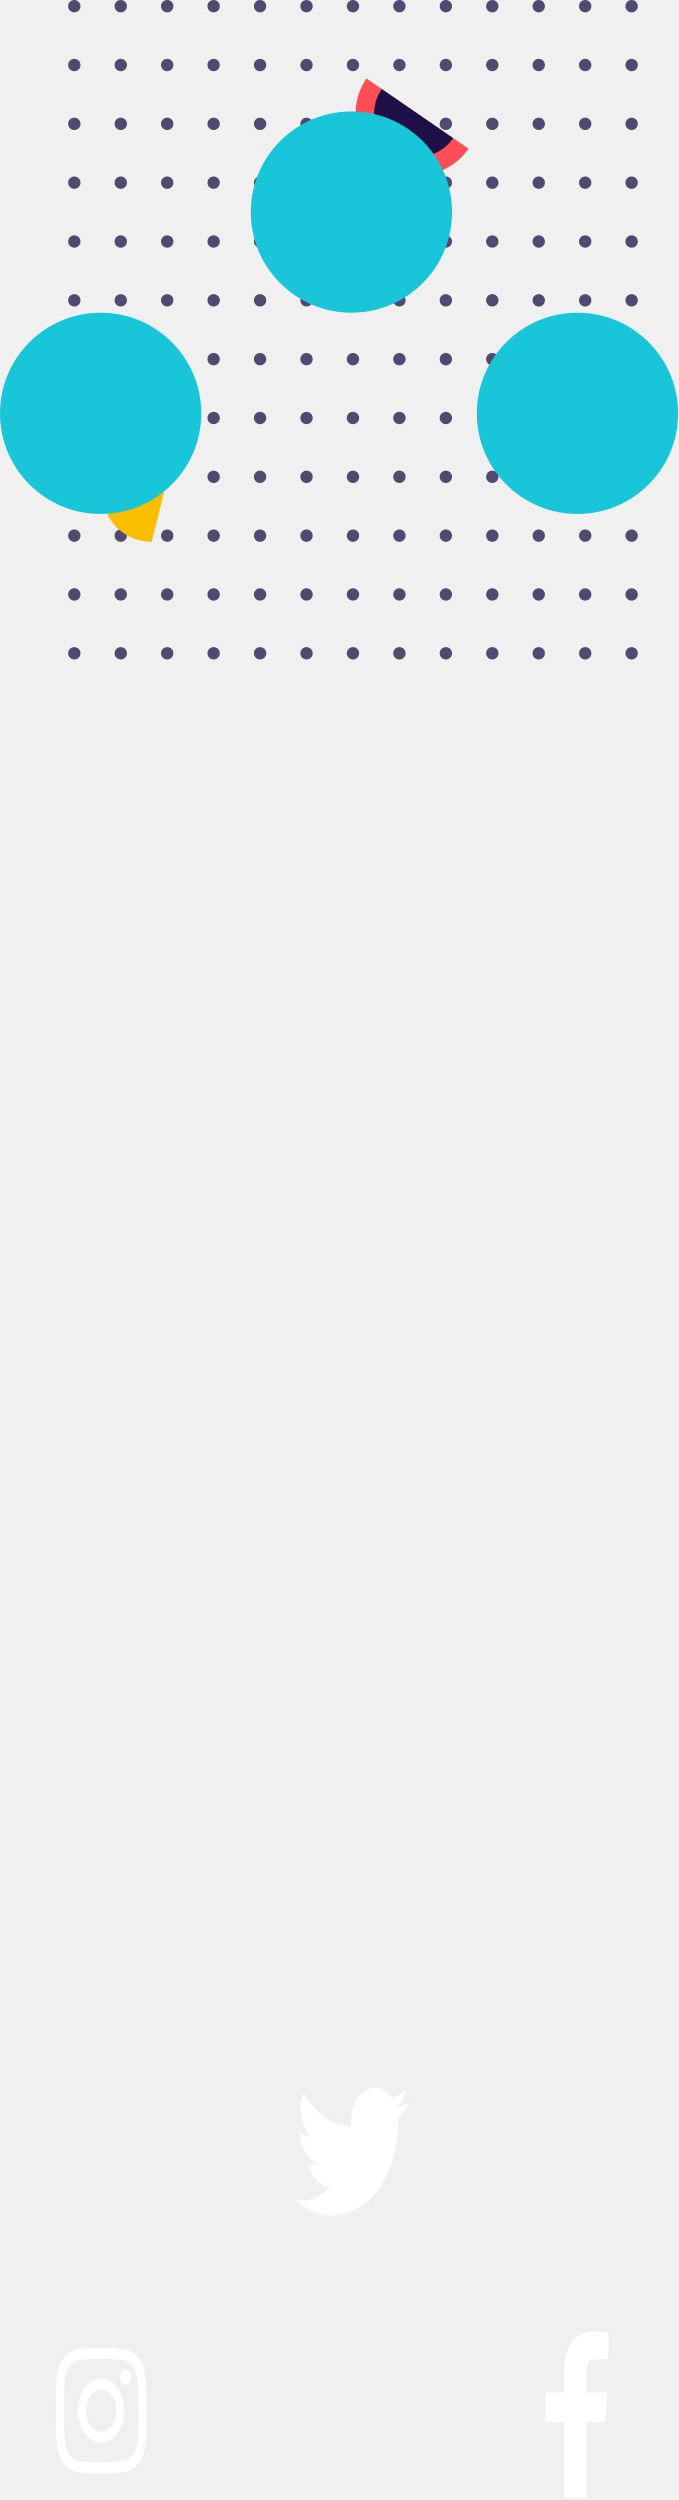
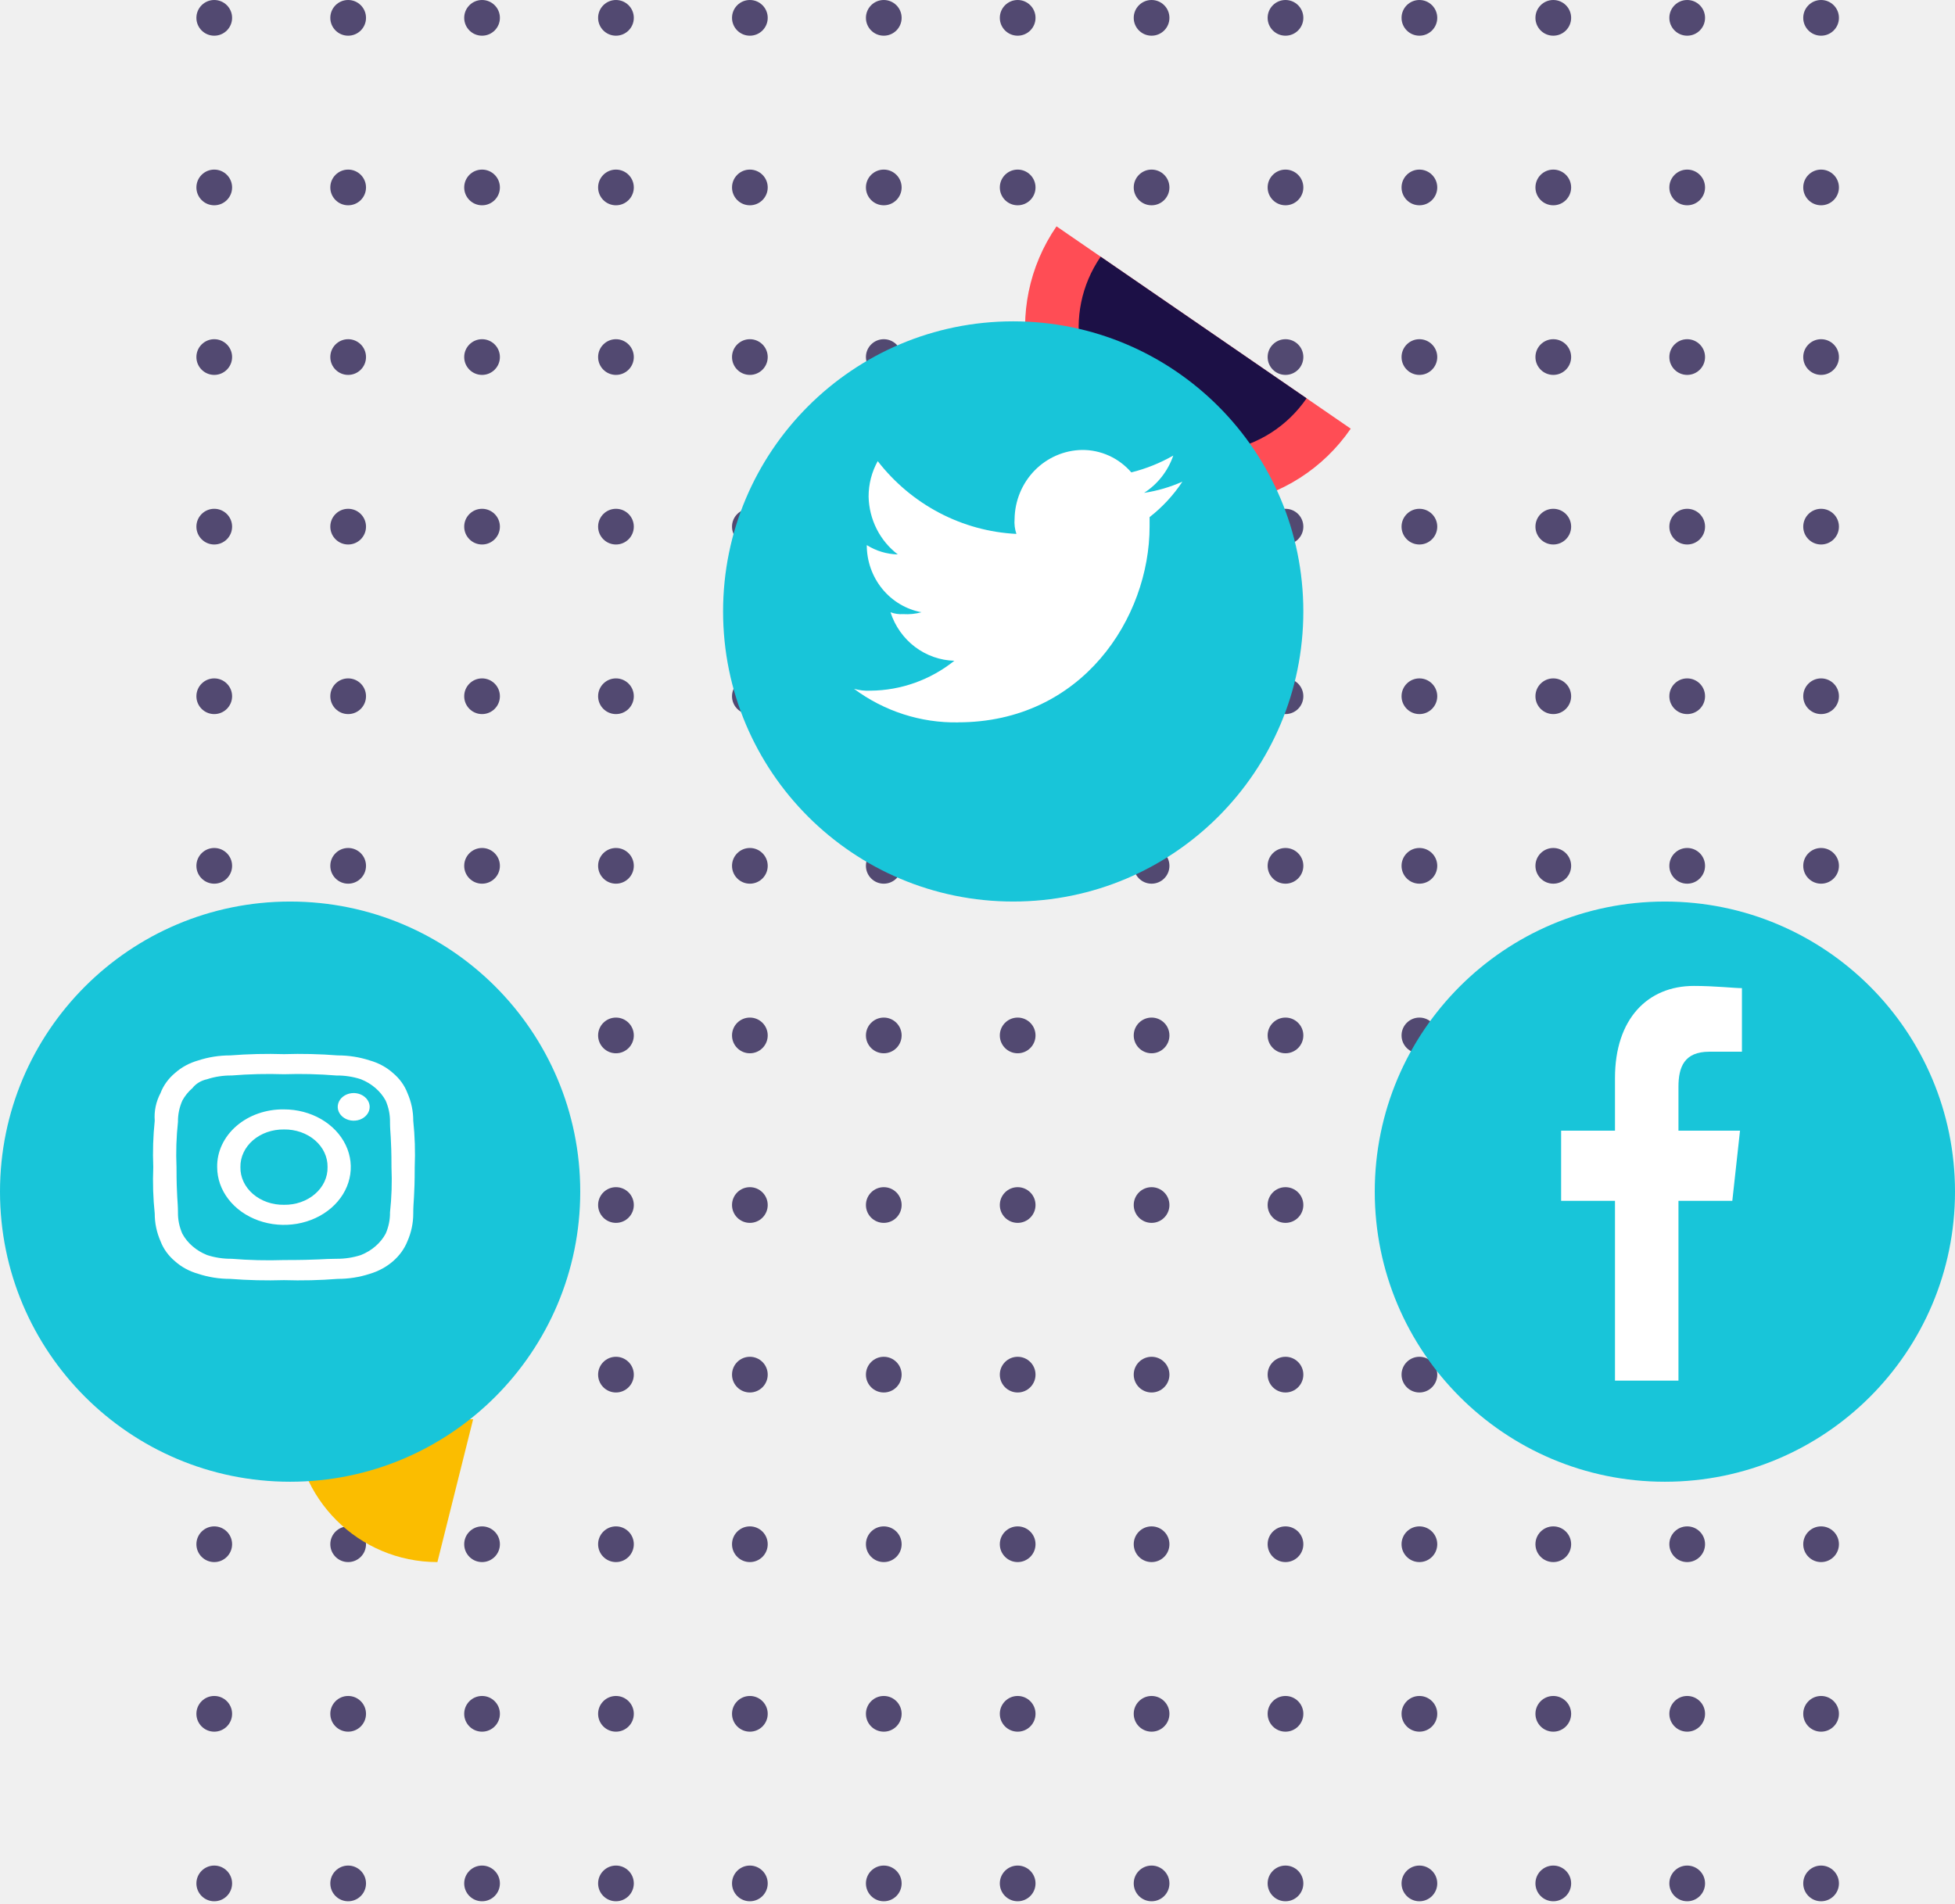
- <svg xmlns="http://www.w3.org/2000/svg" width="115" height="424" viewBox="0 0 115 424" fill="none">
+ <svg xmlns="http://www.w3.org/2000/svg" width="115" height="112" viewBox="0 0 115 112" fill="none">
  <circle cx="12.603" cy="1.05" r="1.05" fill="#524971" />
  <circle cx="20.48" cy="1.05" r="1.05" fill="#524971" />
  <circle cx="28.356" cy="1.05" r="1.05" fill="#524971" />
  <circle cx="36.233" cy="1.05" r="1.05" fill="#524971" />
  <circle cx="44.11" cy="1.05" r="1.05" fill="#524971" />
  <circle cx="51.987" cy="1.05" r="1.05" fill="#524971" />
  <circle cx="59.863" cy="1.05" r="1.05" fill="#524971" />
  <circle cx="67.74" cy="1.05" r="1.05" fill="#524971" />
  <circle cx="75.617" cy="1.05" r="1.05" fill="#524971" />
  <circle cx="83.494" cy="1.05" r="1.05" fill="#524971" />
  <circle cx="91.37" cy="1.05" r="1.05" fill="#524971" />
  <circle cx="99.247" cy="1.05" r="1.05" fill="#524971" />
  <circle cx="107.123" cy="1.05" r="1.05" fill="#524971" />
  <circle cx="12.603" cy="11.027" r="1.05" fill="#524971" />
  <circle cx="20.48" cy="11.027" r="1.05" fill="#524971" />
  <circle cx="28.356" cy="11.027" r="1.05" fill="#524971" />
  <circle cx="36.233" cy="11.027" r="1.05" fill="#524971" />
  <circle cx="44.11" cy="11.027" r="1.05" fill="#524971" />
  <circle cx="51.987" cy="11.027" r="1.05" fill="#524971" />
  <circle cx="59.863" cy="11.027" r="1.05" fill="#524971" />
  <circle cx="67.74" cy="11.027" r="1.05" fill="#524971" />
  <circle cx="75.617" cy="11.027" r="1.05" fill="#524971" />
  <circle cx="83.494" cy="11.027" r="1.05" fill="#524971" />
  <circle cx="91.37" cy="11.027" r="1.05" fill="#524971" />
  <circle cx="99.247" cy="11.027" r="1.05" fill="#524971" />
  <circle cx="107.123" cy="11.027" r="1.05" fill="#524971" />
  <circle cx="12.603" cy="21.005" r="1.05" fill="#524971" />
  <circle cx="20.48" cy="21.005" r="1.05" fill="#524971" />
  <circle cx="28.356" cy="21.005" r="1.05" fill="#524971" />
  <circle cx="36.233" cy="21.005" r="1.05" fill="#524971" />
  <circle cx="44.11" cy="21.005" r="1.05" fill="#524971" />
  <circle cx="51.987" cy="21.005" r="1.05" fill="#524971" />
  <circle cx="59.863" cy="21.005" r="1.05" fill="#524971" />
  <circle cx="67.74" cy="21.005" r="1.05" fill="#524971" />
  <circle cx="75.617" cy="21.005" r="1.05" fill="#524971" />
  <circle cx="83.494" cy="21.005" r="1.05" fill="#524971" />
  <circle cx="91.37" cy="21.005" r="1.05" fill="#524971" />
  <circle cx="99.247" cy="21.005" r="1.05" fill="#524971" />
  <circle cx="107.123" cy="21.005" r="1.05" fill="#524971" />
  <circle cx="12.603" cy="30.982" r="1.05" fill="#524971" />
  <circle cx="20.48" cy="30.982" r="1.05" fill="#524971" />
  <circle cx="28.356" cy="30.982" r="1.05" fill="#524971" />
  <circle cx="36.233" cy="30.982" r="1.05" fill="#524971" />
  <circle cx="44.11" cy="30.982" r="1.05" fill="#524971" />
  <circle cx="51.987" cy="30.982" r="1.05" fill="#524971" />
  <circle cx="59.863" cy="30.982" r="1.05" fill="#524971" />
  <circle cx="67.74" cy="30.982" r="1.05" fill="#524971" />
  <circle cx="75.617" cy="30.982" r="1.05" fill="#524971" />
  <circle cx="83.494" cy="30.982" r="1.05" fill="#524971" />
  <circle cx="91.37" cy="30.982" r="1.05" fill="#524971" />
  <circle cx="99.247" cy="30.982" r="1.05" fill="#524971" />
  <circle cx="107.123" cy="30.982" r="1.05" fill="#524971" />
  <circle cx="12.603" cy="40.959" r="1.05" fill="#524971" />
  <circle cx="20.48" cy="40.959" r="1.05" fill="#524971" />
  <circle cx="28.356" cy="40.959" r="1.05" fill="#524971" />
  <circle cx="36.233" cy="40.959" r="1.05" fill="#524971" />
  <circle cx="44.11" cy="40.959" r="1.05" fill="#524971" />
  <circle cx="51.987" cy="40.959" r="1.05" fill="#524971" />
  <circle cx="59.863" cy="40.959" r="1.05" fill="#524971" />
  <circle cx="67.74" cy="40.959" r="1.05" fill="#524971" />
  <circle cx="75.617" cy="40.959" r="1.05" fill="#524971" />
  <circle cx="83.494" cy="40.959" r="1.05" fill="#524971" />
  <circle cx="91.37" cy="40.959" r="1.05" fill="#524971" />
  <circle cx="99.247" cy="40.959" r="1.05" fill="#524971" />
  <circle cx="107.123" cy="40.959" r="1.05" fill="#524971" />
  <circle cx="12.603" cy="50.936" r="1.05" fill="#524971" />
  <circle cx="20.48" cy="50.936" r="1.05" fill="#524971" />
  <circle cx="28.356" cy="50.936" r="1.05" fill="#524971" />
  <circle cx="36.233" cy="50.936" r="1.05" fill="#524971" />
  <circle cx="44.11" cy="50.936" r="1.05" fill="#524971" />
  <circle cx="51.987" cy="50.936" r="1.05" fill="#524971" />
  <circle cx="59.863" cy="50.936" r="1.05" fill="#524971" />
  <circle cx="67.74" cy="50.936" r="1.05" fill="#524971" />
  <circle cx="75.617" cy="50.936" r="1.05" fill="#524971" />
  <circle cx="83.494" cy="50.936" r="1.05" fill="#524971" />
  <circle cx="91.37" cy="50.936" r="1.05" fill="#524971" />
  <circle cx="99.247" cy="50.936" r="1.05" fill="#524971" />
  <circle cx="107.123" cy="50.936" r="1.05" fill="#524971" />
  <circle cx="12.603" cy="60.913" r="1.05" fill="#524971" />
  <circle cx="20.48" cy="60.913" r="1.05" fill="#524971" />
  <circle cx="28.356" cy="60.913" r="1.05" fill="#524971" />
  <circle cx="36.233" cy="60.913" r="1.05" fill="#524971" />
  <circle cx="44.11" cy="60.913" r="1.05" fill="#524971" />
  <circle cx="51.987" cy="60.913" r="1.05" fill="#524971" />
  <circle cx="59.863" cy="60.913" r="1.05" fill="#524971" />
  <circle cx="67.74" cy="60.913" r="1.05" fill="#524971" />
  <circle cx="75.617" cy="60.913" r="1.05" fill="#524971" />
  <circle cx="83.494" cy="60.913" r="1.05" fill="#524971" />
  <circle cx="91.37" cy="60.913" r="1.05" fill="#524971" />
  <circle cx="99.247" cy="60.913" r="1.05" fill="#524971" />
  <circle cx="107.123" cy="60.913" r="1.05" fill="#524971" />
  <circle cx="12.603" cy="70.89" r="1.05" fill="#524971" />
  <circle cx="20.48" cy="70.89" r="1.05" fill="#524971" />
  <circle cx="28.356" cy="70.89" r="1.05" fill="#524971" />
  <circle cx="36.233" cy="70.89" r="1.05" fill="#524971" />
  <circle cx="44.11" cy="70.89" r="1.05" fill="#524971" />
  <circle cx="51.987" cy="70.89" r="1.05" fill="#524971" />
  <circle cx="59.863" cy="70.89" r="1.05" fill="#524971" />
  <circle cx="67.74" cy="70.89" r="1.05" fill="#524971" />
  <circle cx="75.617" cy="70.89" r="1.05" fill="#524971" />
  <circle cx="83.494" cy="70.89" r="1.05" fill="#524971" />
  <circle cx="91.37" cy="70.89" r="1.05" fill="#524971" />
  <circle cx="99.247" cy="70.89" r="1.05" fill="#524971" />
  <circle cx="107.123" cy="70.89" r="1.05" fill="#524971" />
  <circle cx="12.603" cy="80.868" r="1.05" fill="#524971" />
  <circle cx="20.48" cy="80.868" r="1.05" fill="#524971" />
  <circle cx="28.356" cy="80.868" r="1.05" fill="#524971" />
  <circle cx="36.233" cy="80.868" r="1.05" fill="#524971" />
  <circle cx="44.11" cy="80.868" r="1.05" fill="#524971" />
  <circle cx="51.987" cy="80.868" r="1.05" fill="#524971" />
  <circle cx="59.863" cy="80.868" r="1.05" fill="#524971" />
  <circle cx="67.74" cy="80.868" r="1.05" fill="#524971" />
  <circle cx="75.617" cy="80.868" r="1.05" fill="#524971" />
  <circle cx="83.494" cy="80.868" r="1.05" fill="#524971" />
  <circle cx="91.37" cy="80.868" r="1.05" fill="#524971" />
  <circle cx="99.247" cy="80.868" r="1.05" fill="#524971" />
  <circle cx="107.123" cy="80.868" r="1.05" fill="#524971" />
  <circle cx="12.603" cy="90.845" r="1.05" fill="#524971" />
  <circle cx="20.48" cy="90.845" r="1.05" fill="#524971" />
  <circle cx="28.356" cy="90.845" r="1.05" fill="#524971" />
  <circle cx="36.233" cy="90.845" r="1.05" fill="#524971" />
  <circle cx="44.11" cy="90.845" r="1.05" fill="#524971" />
  <circle cx="51.987" cy="90.845" r="1.05" fill="#524971" />
  <circle cx="59.863" cy="90.845" r="1.05" fill="#524971" />
  <circle cx="67.74" cy="90.845" r="1.05" fill="#524971" />
  <circle cx="75.617" cy="90.845" r="1.05" fill="#524971" />
  <circle cx="83.494" cy="90.845" r="1.05" fill="#524971" />
  <circle cx="91.37" cy="90.845" r="1.05" fill="#524971" />
  <circle cx="99.247" cy="90.845" r="1.05" fill="#524971" />
  <circle cx="107.123" cy="90.845" r="1.05" fill="#524971" />
  <circle cx="12.603" cy="100.822" r="1.05" fill="#524971" />
  <circle cx="20.48" cy="100.822" r="1.05" fill="#524971" />
  <circle cx="28.356" cy="100.822" r="1.05" fill="#524971" />
  <circle cx="36.233" cy="100.822" r="1.05" fill="#524971" />
  <circle cx="44.11" cy="100.822" r="1.05" fill="#524971" />
  <circle cx="51.987" cy="100.822" r="1.05" fill="#524971" />
  <circle cx="59.863" cy="100.822" r="1.05" fill="#524971" />
  <circle cx="67.74" cy="100.822" r="1.05" fill="#524971" />
  <circle cx="75.617" cy="100.822" r="1.05" fill="#524971" />
  <circle cx="83.494" cy="100.822" r="1.05" fill="#524971" />
  <circle cx="91.37" cy="100.822" r="1.05" fill="#524971" />
  <circle cx="99.247" cy="100.822" r="1.05" fill="#524971" />
  <circle cx="107.123" cy="100.822" r="1.05" fill="#524971" />
  <circle cx="12.603" cy="110.799" r="1.05" fill="#524971" />
  <circle cx="20.48" cy="110.799" r="1.05" fill="#524971" />
  <circle cx="28.356" cy="110.799" r="1.05" fill="#524971" />
  <circle cx="36.233" cy="110.799" r="1.05" fill="#524971" />
  <circle cx="44.11" cy="110.799" r="1.05" fill="#524971" />
  <circle cx="51.987" cy="110.799" r="1.05" fill="#524971" />
  <circle cx="59.863" cy="110.799" r="1.05" fill="#524971" />
  <circle cx="67.74" cy="110.799" r="1.05" fill="#524971" />
  <circle cx="75.617" cy="110.799" r="1.05" fill="#524971" />
  <circle cx="83.494" cy="110.799" r="1.05" fill="#524971" />
  <circle cx="91.37" cy="110.799" r="1.05" fill="#524971" />
  <circle cx="99.247" cy="110.799" r="1.05" fill="#524971" />
  <circle cx="107.123" cy="110.799" r="1.05" fill="#524971" />
  <path d="M64.851 27.92C69.63 31.207 76.168 29.997 79.455 25.218L62.148 13.315C58.862 18.094 60.072 24.633 64.851 27.92Z" fill="#FF4D55" />
  <path d="M66.636 25.324C69.981 27.625 74.558 26.778 76.859 23.432L64.745 15.101C62.444 18.446 63.291 23.023 66.636 25.324Z" fill="#1C1046" />
  <path d="M17.329 83.493C17.329 88.133 21.09 91.895 25.73 91.895L27.831 83.493H17.329Z" fill="#FBBD00" />
  <circle cx="59.6" cy="35.97" r="17.066" fill="#18C5D9" />
-   <path fill-rule="evenodd" clip-rule="evenodd" d="M56.239 375.745C63.538 375.745 67.509 367.429 67.509 360.152V359.409C68.258 358.619 68.91 357.666 69.44 356.588C68.72 357.021 67.962 357.32 67.186 357.479C67.984 356.785 68.589 355.739 68.903 354.509C68.128 355.108 67.297 355.559 66.435 355.85C66.072 355.283 65.626 354.831 65.126 354.523C64.626 354.214 64.085 354.058 63.538 354.063C62.489 354.085 61.489 354.671 60.747 355.697C60.006 356.723 59.582 358.107 59.566 359.558C59.542 359.96 59.579 360.364 59.674 360.746C58.094 360.64 56.55 360.069 55.143 359.07C53.736 358.071 52.499 356.668 51.516 354.954C51.163 355.814 50.978 356.787 50.98 357.776C50.994 358.673 51.156 359.554 51.454 360.352C51.751 361.15 52.176 361.843 52.697 362.379C52.052 362.361 51.422 362.105 50.872 361.637C50.871 362.909 51.193 364.141 51.782 365.118C52.37 366.095 53.188 366.755 54.092 366.983C53.743 367.113 53.38 367.163 53.019 367.131C52.764 367.155 52.508 367.105 52.268 366.983C52.53 368.083 53.032 369.045 53.704 369.736C54.377 370.427 55.187 370.814 56.024 370.844C54.615 372.37 52.88 373.207 51.09 373.225C50.764 373.249 50.436 373.199 50.121 373.076C51.897 374.861 54.044 375.799 56.239 375.749" fill="white" />
+   <path fill-rule="evenodd" clip-rule="evenodd" d="M56.353 42.494C63.652 42.494 67.623 36.348 67.623 30.97V30.421C68.373 29.837 69.025 29.133 69.554 28.335C68.834 28.656 68.077 28.877 67.3 28.994C68.099 28.482 68.704 27.708 69.017 26.799C68.242 27.242 67.412 27.575 66.549 27.79C66.186 27.372 65.74 27.037 65.24 26.809C64.74 26.581 64.199 26.466 63.652 26.47C62.604 26.486 61.603 26.919 60.861 27.677C60.12 28.435 59.697 29.459 59.681 30.53C59.656 30.828 59.693 31.127 59.788 31.409C58.209 31.331 56.664 30.908 55.257 30.17C53.85 29.432 52.614 28.395 51.631 27.128C51.277 27.764 51.093 28.483 51.094 29.213C51.108 29.877 51.27 30.528 51.568 31.118C51.865 31.707 52.291 32.22 52.811 32.616C52.166 32.602 51.536 32.413 50.987 32.067V32.067C50.986 33.007 51.307 33.917 51.896 34.64C52.484 35.362 53.302 35.85 54.206 36.018C53.857 36.114 53.494 36.151 53.133 36.128C52.878 36.145 52.622 36.108 52.382 36.018C52.644 36.831 53.146 37.542 53.818 38.053C54.491 38.563 55.301 38.849 56.138 38.872C54.729 39.999 52.994 40.618 51.205 40.631C50.878 40.649 50.55 40.612 50.235 40.521C52.011 41.84 54.158 42.533 56.353 42.497" fill="white" />
  <circle cx="97.934" cy="70.103" r="17.066" fill="#18C5D9" />
-   <path fill-rule="evenodd" clip-rule="evenodd" d="M99.427 423.613V410.775H102.595L103.048 405.765H99.427V402.634C99.427 401.225 99.769 400.129 101.238 400.129H103.161V395.59C102.709 395.59 101.577 395.432 100.332 395.432C97.617 395.432 95.693 397.78 95.693 402.008V405.766H92.524V410.775H95.693V423.613H99.427Z" fill="white" />
+   <path fill-rule="evenodd" clip-rule="evenodd" d="M98.733 81.221V70.643H101.901L102.354 66.515H98.733V63.935C98.733 62.774 99.075 61.871 100.544 61.871H102.467V58.131C102.015 58.131 100.883 58.001 99.638 58.001C96.923 58.001 94.999 59.936 94.999 63.419V66.515H91.831V70.643H94.999V81.221H98.733Z" fill="white" />
  <circle cx="17.066" cy="70.103" r="17.066" fill="#18C5D9" />
-   <path fill-rule="evenodd" clip-rule="evenodd" d="M17.158 400.096C18.184 400.043 19.211 400.083 20.233 400.215C20.729 400.206 21.222 400.327 21.686 400.57C22.325 400.982 22.84 401.694 23.138 402.579C23.313 403.221 23.4 403.902 23.394 404.588C23.394 405.652 23.48 406.007 23.48 408.844C23.518 410.264 23.49 411.685 23.394 413.1C23.4 413.786 23.313 414.467 23.138 415.109C22.84 415.994 22.325 416.706 21.686 417.118C21.222 417.361 20.729 417.482 20.233 417.473C19.464 417.473 19.208 417.592 17.158 417.592C16.132 417.645 15.104 417.605 14.082 417.473C13.586 417.482 13.093 417.361 12.63 417.118C11.99 416.706 11.476 415.994 11.177 415.109C11.002 414.467 10.914 413.786 10.92 413.1C10.92 412.036 10.835 411.681 10.835 408.844C10.796 407.424 10.825 406.003 10.92 404.588C10.914 403.902 11.001 403.221 11.177 402.579C11.326 402.14 11.528 401.74 11.775 401.396C11.975 400.983 12.28 400.688 12.629 400.569C13.093 400.326 13.586 400.205 14.082 400.214C15.104 400.082 16.132 400.043 17.158 400.096ZM17.158 398.205C16.103 398.153 15.047 398.192 13.996 398.323C13.354 398.321 12.717 398.481 12.117 398.796C11.598 399.03 11.129 399.435 10.749 399.978C10.358 400.502 10.064 401.152 9.895 401.869C9.627 402.683 9.51 403.577 9.554 404.47C9.459 405.924 9.431 407.385 9.468 408.844C9.431 410.303 9.459 411.764 9.554 413.218C9.552 414.106 9.668 414.987 9.895 415.818C10.064 416.536 10.358 417.185 10.749 417.71C11.129 418.252 11.598 418.658 12.117 418.891C12.717 419.206 13.354 419.366 13.996 419.364C15.047 419.495 16.103 419.535 17.158 419.483C18.212 419.535 19.268 419.496 20.319 419.365C20.961 419.367 21.598 419.207 22.198 418.892C22.713 418.647 23.18 418.243 23.565 417.71C23.95 417.178 24.242 416.531 24.419 415.819C24.647 414.988 24.762 414.107 24.761 413.218C24.761 412.036 24.847 411.681 24.847 408.844C24.885 407.385 24.856 405.924 24.761 404.47C24.763 403.582 24.647 402.701 24.42 401.87C24.251 401.152 23.958 400.503 23.566 399.978C23.186 399.436 22.717 399.03 22.198 398.796C21.598 398.481 20.961 398.321 20.319 398.323C19.268 398.192 18.212 398.153 17.158 398.205ZM17.158 403.406C16.639 403.394 16.124 403.526 15.643 403.795C15.163 404.065 14.726 404.465 14.359 404.972C13.992 405.479 13.703 406.084 13.509 406.749C13.314 407.414 13.219 408.127 13.227 408.844C13.227 409.919 13.458 410.971 13.89 411.865C14.322 412.759 14.935 413.456 15.653 413.867C16.372 414.278 17.162 414.386 17.924 414.176C18.686 413.966 19.386 413.449 19.936 412.688C20.485 411.928 20.86 410.959 21.011 409.904C21.163 408.85 21.085 407.756 20.788 406.763C20.491 405.769 19.987 404.92 19.341 404.322C18.695 403.725 17.935 403.406 17.158 403.406ZM17.158 412.39C16.819 412.399 16.483 412.313 16.169 412.138C15.856 411.963 15.571 411.702 15.331 411.371C15.092 411.04 14.903 410.645 14.777 410.211C14.65 409.777 14.588 409.312 14.594 408.844C14.588 408.376 14.65 407.911 14.777 407.477C14.903 407.042 15.092 406.648 15.331 406.317C15.57 405.986 15.855 405.725 16.169 405.55C16.483 405.374 16.819 405.289 17.158 405.297C17.496 405.289 17.832 405.375 18.146 405.55C18.459 405.725 18.744 405.986 18.984 406.317C19.223 406.648 19.412 407.043 19.538 407.477C19.665 407.911 19.727 408.376 19.72 408.844C19.727 409.312 19.665 409.777 19.538 410.211C19.411 410.645 19.223 411.039 18.983 411.37C18.744 411.701 18.459 411.962 18.146 412.137C17.832 412.313 17.496 412.399 17.158 412.39ZM21.258 401.869C21.072 401.869 20.891 401.945 20.736 402.088C20.582 402.231 20.461 402.434 20.39 402.672C20.319 402.909 20.3 403.171 20.337 403.423C20.373 403.675 20.462 403.907 20.594 404.089C20.725 404.271 20.893 404.395 21.075 404.445C21.257 404.495 21.446 404.469 21.618 404.371C21.79 404.272 21.936 404.106 22.04 403.892C22.143 403.678 22.198 403.427 22.198 403.169C22.196 402.825 22.096 402.496 21.92 402.253C21.745 402.01 21.507 401.872 21.258 401.869Z" fill="white" />
+   <path fill-rule="evenodd" clip-rule="evenodd" d="M16.706 63.196C17.732 63.162 18.759 63.187 19.781 63.27C20.277 63.264 20.77 63.34 21.233 63.492C21.873 63.749 22.387 64.194 22.686 64.747C22.861 65.148 22.948 65.574 22.942 66.002C22.942 66.667 23.028 66.889 23.028 68.662C23.066 69.549 23.038 70.437 22.942 71.321C22.948 71.749 22.861 72.175 22.686 72.576C22.387 73.129 21.873 73.574 21.233 73.832C20.77 73.983 20.277 74.058 19.781 74.053C19.012 74.053 18.756 74.127 16.706 74.127C15.679 74.161 14.652 74.136 13.63 74.053C13.134 74.058 12.641 73.983 12.178 73.832C11.538 73.574 11.023 73.129 10.725 72.576C10.549 72.175 10.462 71.749 10.468 71.321C10.468 70.656 10.383 70.434 10.383 68.662C10.344 67.775 10.373 66.886 10.468 66.002C10.462 65.574 10.549 65.148 10.725 64.747C10.874 64.473 11.076 64.223 11.323 64.008C11.523 63.75 11.828 63.566 12.177 63.491C12.641 63.339 13.134 63.264 13.63 63.269C14.652 63.187 15.679 63.162 16.706 63.196V63.196ZM16.706 62.014C15.651 61.981 14.595 62.006 13.544 62.088C12.902 62.087 12.265 62.187 11.665 62.383C11.146 62.529 10.677 62.783 10.297 63.122C9.905 63.45 9.612 63.855 9.443 64.303C9.175 64.812 9.058 65.371 9.102 65.928C9.007 66.837 8.978 67.75 9.016 68.662C8.978 69.573 9.007 70.486 9.102 71.394C9.1 71.949 9.216 72.5 9.443 73.019C9.612 73.467 9.905 73.873 10.297 74.201C10.677 74.54 11.146 74.793 11.665 74.939C12.265 75.136 12.902 75.236 13.544 75.235C14.595 75.317 15.651 75.341 16.706 75.309C17.76 75.342 18.816 75.317 19.866 75.235C20.509 75.236 21.145 75.136 21.746 74.94C22.261 74.787 22.728 74.534 23.113 74.201C23.498 73.868 23.79 73.464 23.967 73.019C24.194 72.5 24.31 71.95 24.309 71.395C24.309 70.656 24.395 70.434 24.395 68.662C24.432 67.75 24.404 66.837 24.309 65.929C24.311 65.374 24.195 64.823 23.968 64.304C23.799 63.856 23.505 63.45 23.113 63.122C22.734 62.783 22.265 62.529 21.746 62.383C21.145 62.187 20.509 62.087 19.866 62.088C18.816 62.006 17.76 61.981 16.706 62.014V62.014ZM16.706 65.264C16.187 65.256 15.672 65.339 15.191 65.507C14.71 65.675 14.274 65.925 13.907 66.242C13.54 66.559 13.251 66.937 13.057 67.352C12.862 67.768 12.766 68.213 12.775 68.662C12.775 69.333 13.006 69.99 13.438 70.549C13.869 71.108 14.483 71.543 15.201 71.8C15.919 72.057 16.709 72.124 17.472 71.993C18.234 71.862 18.934 71.538 19.484 71.063C20.033 70.588 20.408 69.983 20.559 69.324C20.711 68.665 20.633 67.982 20.336 67.361C20.038 66.74 19.535 66.21 18.889 65.836C18.242 65.463 17.483 65.264 16.706 65.264V65.264ZM16.706 70.877C16.367 70.882 16.031 70.829 15.717 70.719C15.403 70.61 15.118 70.447 14.879 70.24C14.64 70.033 14.451 69.787 14.325 69.516C14.198 69.245 14.136 68.954 14.142 68.662C14.136 68.369 14.198 68.078 14.325 67.807C14.451 67.536 14.64 67.289 14.879 67.082C15.118 66.876 15.403 66.713 15.717 66.603C16.031 66.494 16.367 66.44 16.706 66.445C17.044 66.44 17.38 66.494 17.694 66.603C18.007 66.713 18.292 66.876 18.532 67.083C18.771 67.29 18.959 67.536 19.086 67.807C19.212 68.079 19.274 68.369 19.268 68.662C19.274 68.954 19.212 69.244 19.086 69.516C18.959 69.787 18.771 70.033 18.531 70.24C18.292 70.447 18.007 70.61 17.694 70.719C17.38 70.829 17.044 70.882 16.706 70.877V70.877ZM20.806 64.303C20.62 64.303 20.439 64.351 20.284 64.44C20.13 64.53 20.009 64.657 19.938 64.805C19.867 64.954 19.848 65.117 19.884 65.274C19.921 65.432 20.01 65.577 20.142 65.69C20.273 65.804 20.441 65.881 20.623 65.913C20.805 65.944 20.994 65.928 21.166 65.867C21.337 65.805 21.484 65.701 21.587 65.567C21.691 65.434 21.746 65.277 21.746 65.116C21.744 64.901 21.644 64.695 21.468 64.543C21.293 64.391 21.055 64.305 20.806 64.303" fill="white" />
</svg>
